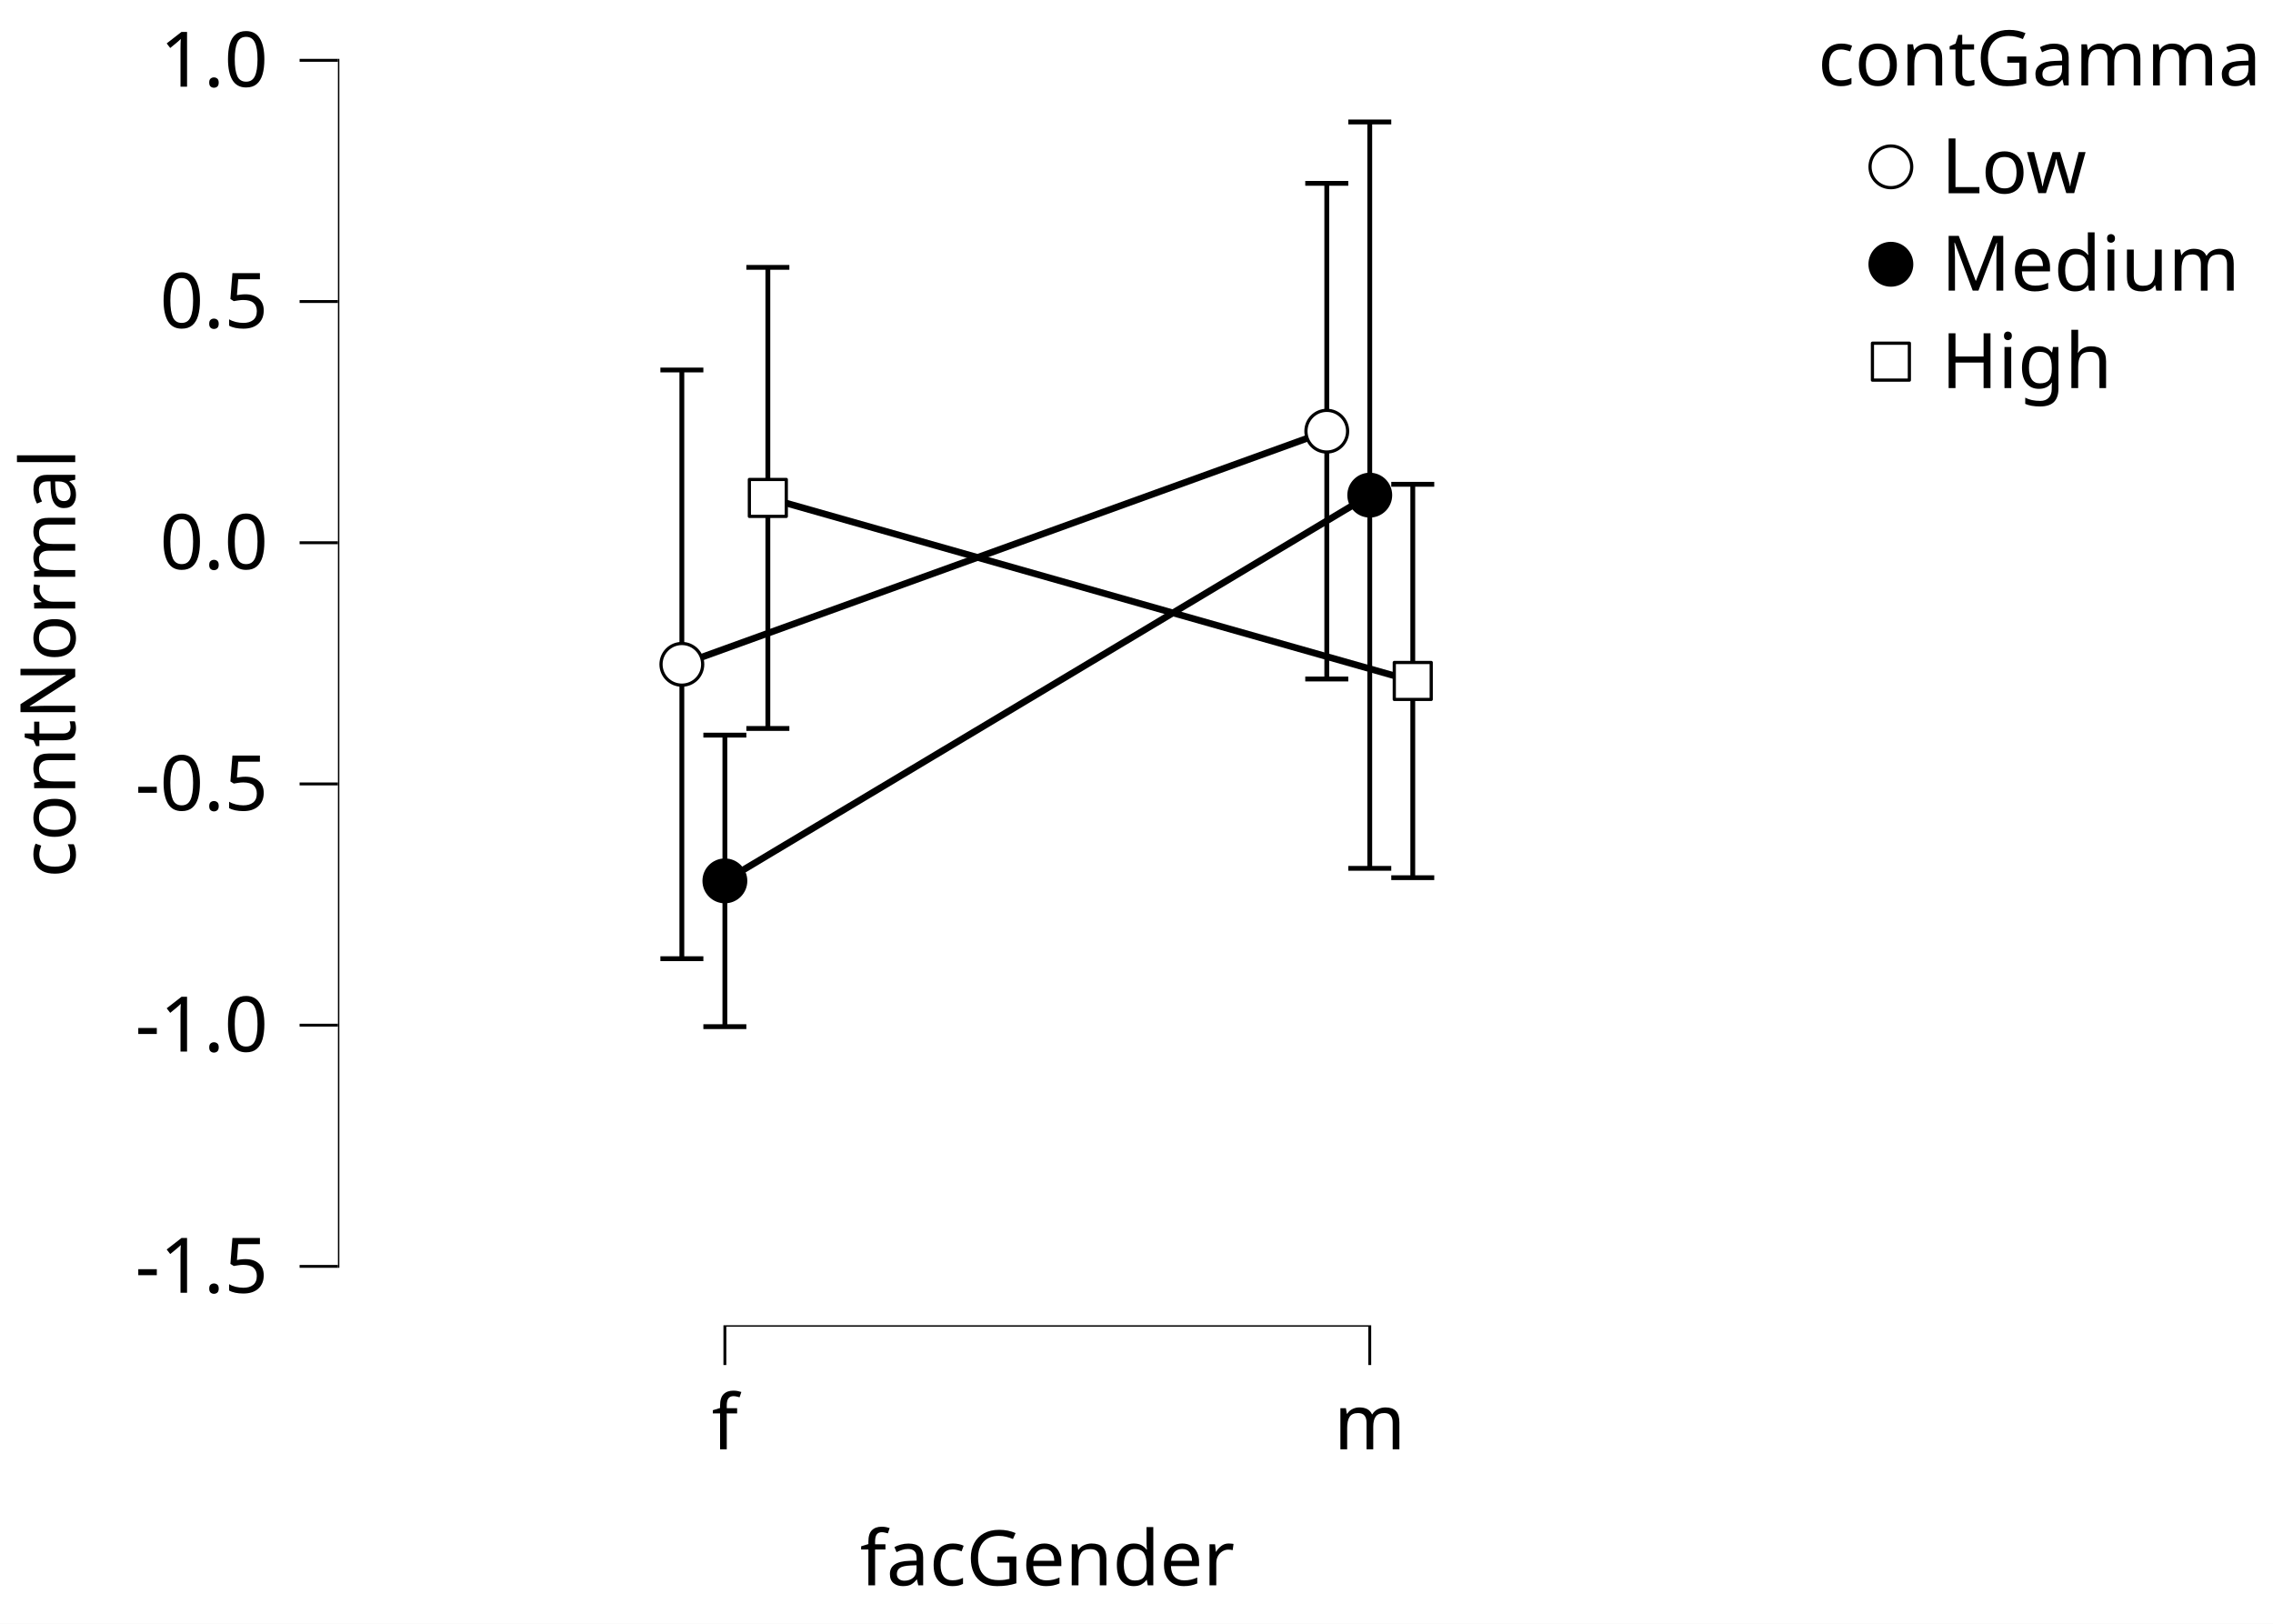
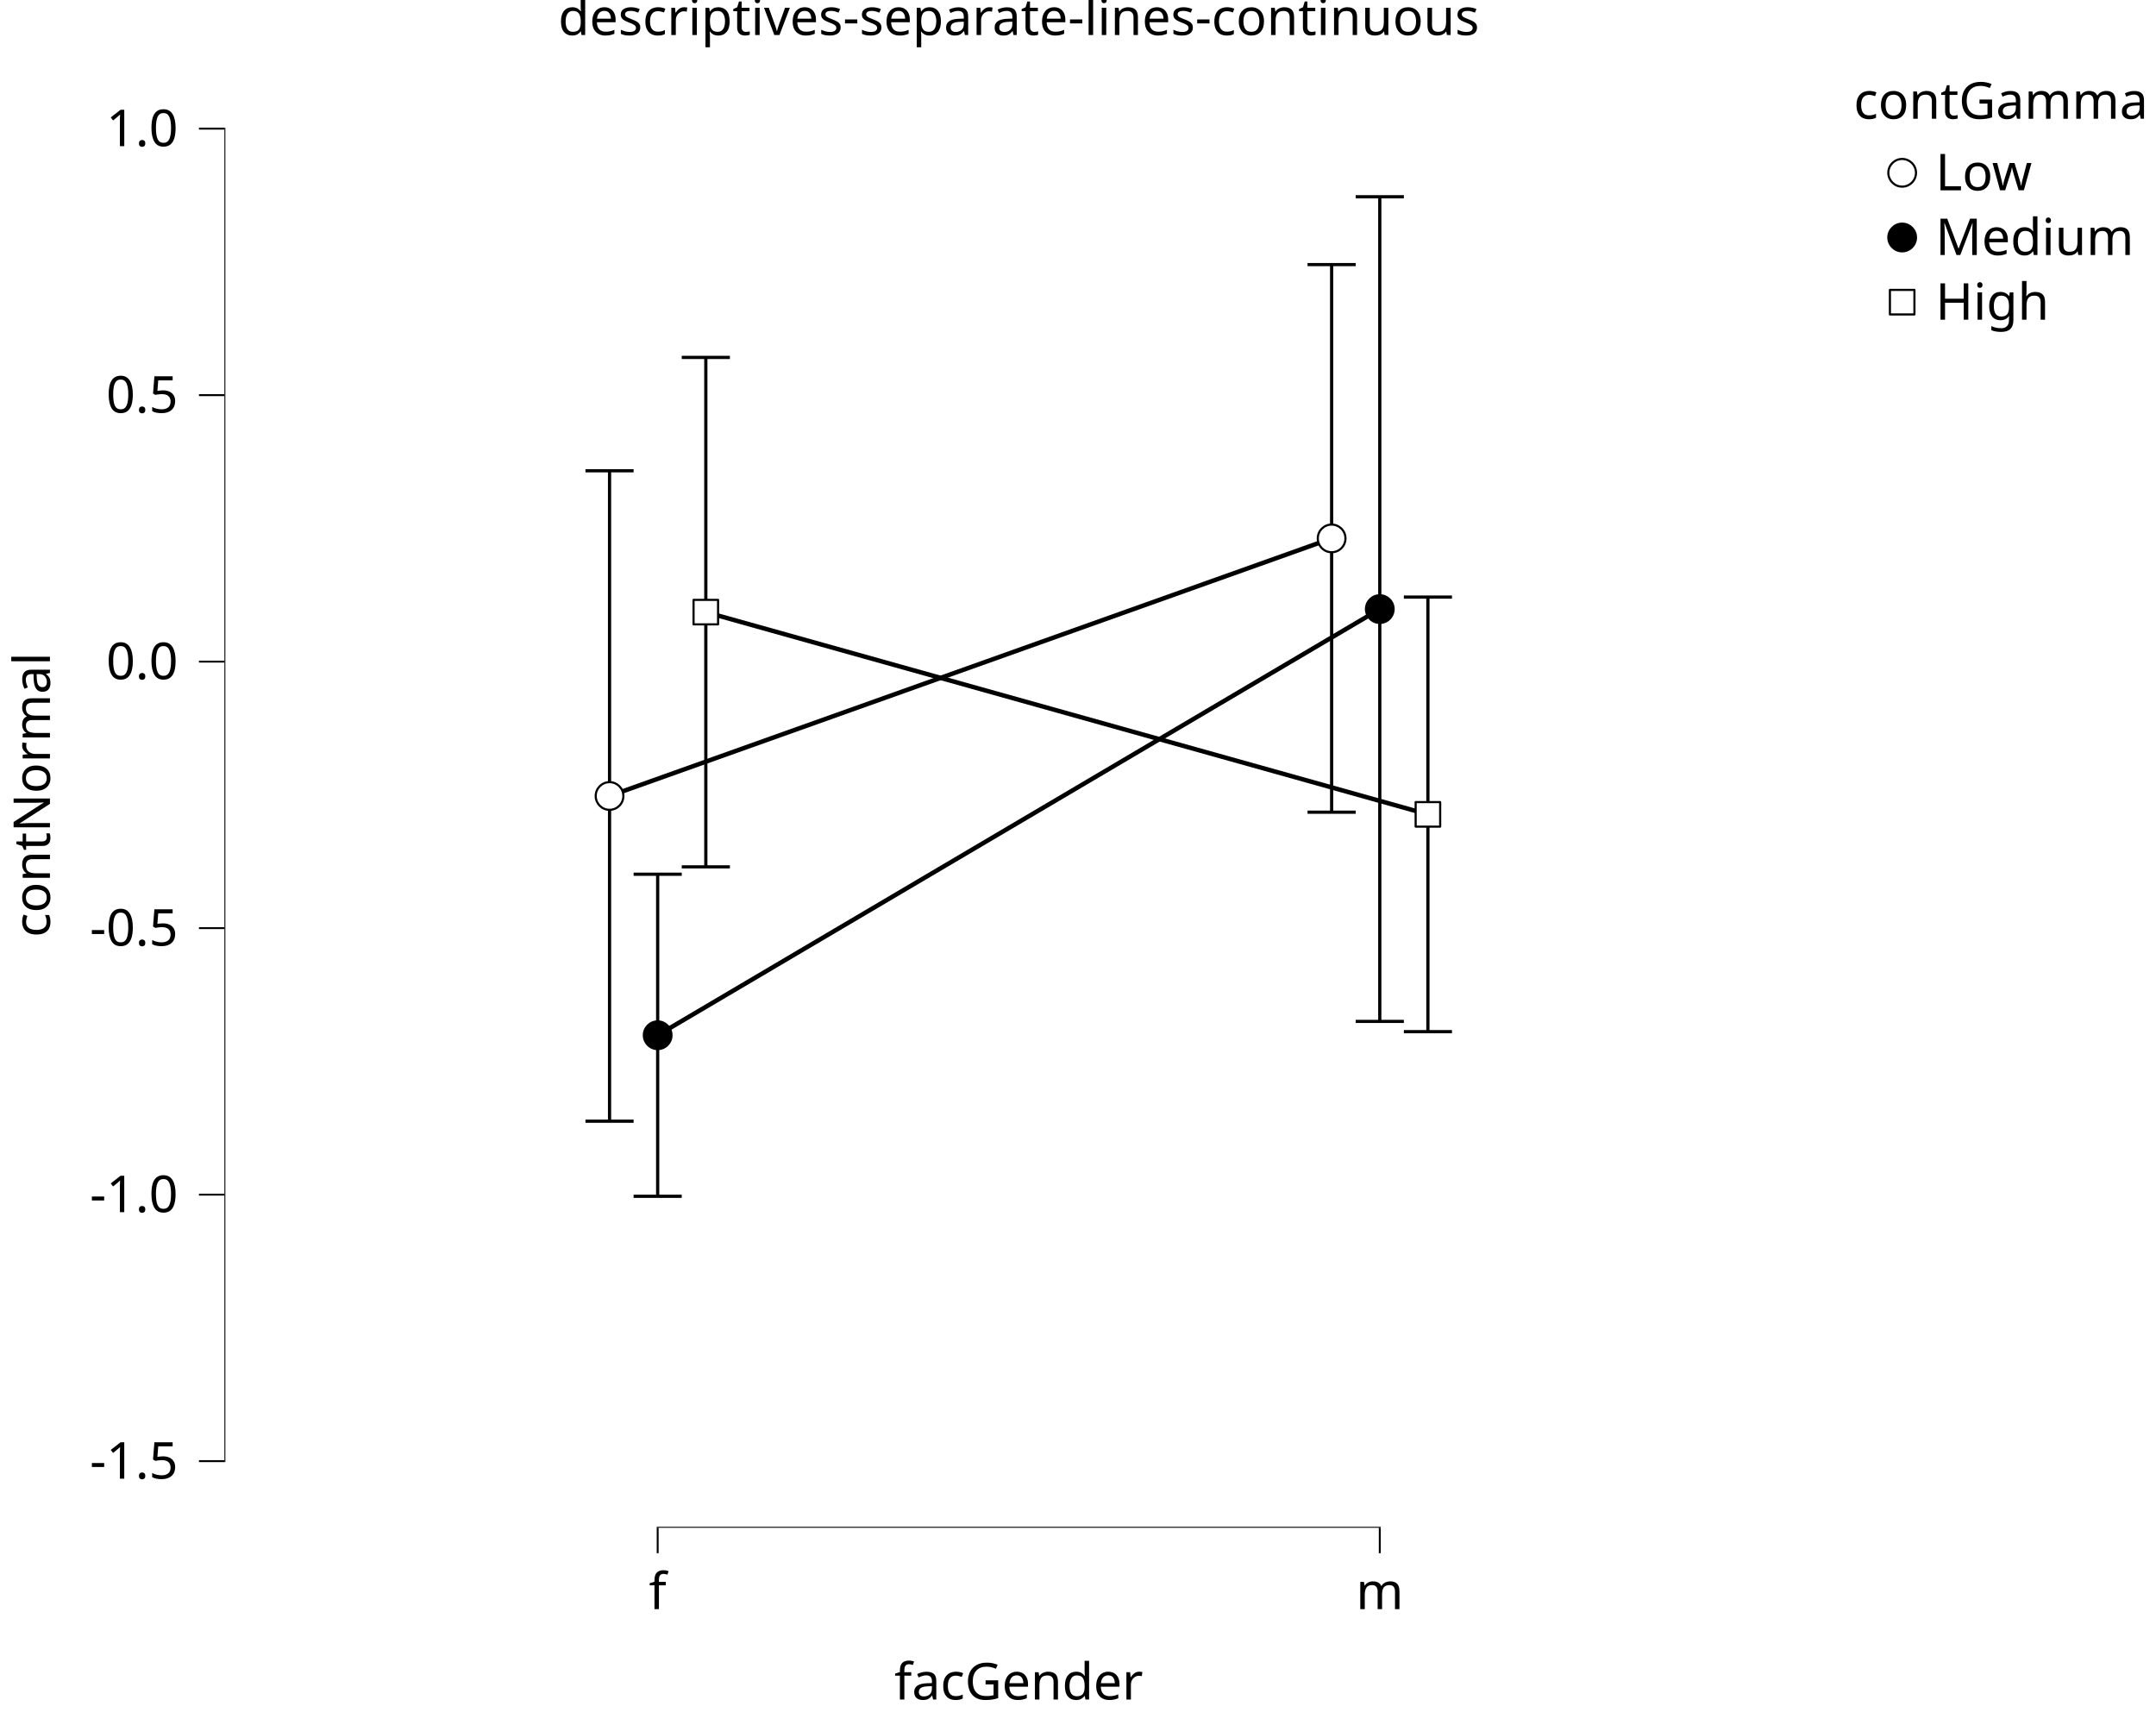
- <svg xmlns="http://www.w3.org/2000/svg" width="504.00pt" height="360.00pt" viewBox="0 0 504.00 360.00">
-   <g class="svglite">
-     <defs>
-       <style type="text/css">
+ <svg xmlns="http://www.w3.org/2000/svg" class="svglite" data-engine-version="2.0" width="720.00pt" height="576.00pt" viewBox="0 0 720.00 576.00">
+   <defs>
+     <style type="text/css">
    .svglite line, .svglite polyline, .svglite polygon, .svglite path, .svglite rect, .svglite circle {
      fill: none;
      stroke: #000000;
      stroke-linecap: round;
      stroke-linejoin: round;
      stroke-miterlimit: 10.00;
    }
-     .svglite text {
-       white-space: pre;
-     }
-     .svglite g.glyphgroup path {
-       fill: inherit;
-       stroke: none;
-     }
  </style>
-     </defs>
-     <rect width="100%" height="100%" style="stroke: none; fill: #FFFFFF;" />
-     <defs>
-       <clipPath id="cpMC4wMHw1MDQuMDB8MC4wMHwzNjAuMDA=">
-         <rect x="0.00" y="0.00" width="504.00" height="360.00" />
-       </clipPath>
-     </defs>
-     <g clip-path="url(#cpMC4wMHw1MDQuMDB8MC4wMHwzNjAuMDA=)">
-       <rect x="-0" y="0.00" width="504.00" height="360.00" style="stroke-width: 10.67; stroke: none;" />
-     </g>
-     <defs>
-       <clipPath id="cpNzQuOTN8Mzg5LjUyfDAuMDB8Mjk0LjE0">
-         <rect x="74.93" y="0.00" width="314.59" height="294.14" />
-       </clipPath>
-     </defs>
-     <g clip-path="url(#cpNzQuOTN8Mzg5LjUyfDAuMDB8Mjk0LjE0)">
-       <rect x="74.93" y="0.00" width="314.59" height="294.14" style="stroke-width: 10.67; stroke: none;" />
-       <polyline points="146.43,82.03 155.96,82.03 " style="stroke-width: 1.07; stroke-linecap: butt;" />
-       <polyline points="151.19,82.03 151.19,212.55 " style="stroke-width: 1.07; stroke-linecap: butt;" />
-       <polyline points="146.43,212.55 155.96,212.55 " style="stroke-width: 1.07; stroke-linecap: butt;" />
-       <polyline points="155.96,162.99 165.49,162.99 " style="stroke-width: 1.07; stroke-linecap: butt;" />
-       <polyline points="160.73,162.99 160.73,227.62 " style="stroke-width: 1.07; stroke-linecap: butt;" />
-       <polyline points="155.96,227.62 165.49,227.62 " style="stroke-width: 1.07; stroke-linecap: butt;" />
-       <polyline points="165.49,59.28 175.03,59.28 " style="stroke-width: 1.07; stroke-linecap: butt;" />
-       <polyline points="170.26,59.28 170.26,161.51 " style="stroke-width: 1.07; stroke-linecap: butt;" />
-       <polyline points="165.49,161.51 175.03,161.51 " style="stroke-width: 1.07; stroke-linecap: butt;" />
-       <polyline points="289.42,40.65 298.96,40.65 " style="stroke-width: 1.07; stroke-linecap: butt;" />
-       <polyline points="294.19,40.65 294.19,150.54 " style="stroke-width: 1.07; stroke-linecap: butt;" />
-       <polyline points="289.42,150.54 298.96,150.54 " style="stroke-width: 1.07; stroke-linecap: butt;" />
-       <polyline points="298.96,27.04 308.49,27.04 " style="stroke-width: 1.07; stroke-linecap: butt;" />
-       <polyline points="303.72,27.04 303.72,192.52 " style="stroke-width: 1.07; stroke-linecap: butt;" />
-       <polyline points="298.96,192.52 308.49,192.52 " style="stroke-width: 1.07; stroke-linecap: butt;" />
-       <polyline points="308.49,107.37 318.02,107.37 " style="stroke-width: 1.07; stroke-linecap: butt;" />
-       <polyline points="313.26,107.37 313.26,194.59 " style="stroke-width: 1.07; stroke-linecap: butt;" />
-       <polyline points="308.49,194.59 318.02,194.59 " style="stroke-width: 1.07; stroke-linecap: butt;" />
-       <polyline points="151.19,147.29 294.19,95.60 " style="stroke-width: 1.49; stroke-linecap: butt;" />
-       <polyline points="160.73,195.30 303.72,109.78 " style="stroke-width: 1.49; stroke-linecap: butt;" />
-       <polyline points="170.26,110.39 313.26,150.98 " style="stroke-width: 1.49; stroke-linecap: butt;" />
-       <circle cx="151.19" cy="147.29" r="4.62" style="stroke-width: 0.71; fill: #FFFFFF;" />
-       <circle cx="160.73" cy="195.30" r="4.62" style="stroke-width: 0.71; fill: #000000;" />
-       <rect x="166.16" y="106.30" width="8.19" height="8.19" style="stroke-width: 0.71; fill: #FFFFFF;" />
-       <circle cx="294.19" cy="95.60" r="4.62" style="stroke-width: 0.71; fill: #FFFFFF;" />
-       <circle cx="303.72" cy="109.78" r="4.62" style="stroke-width: 0.71; fill: #000000;" />
-       <rect x="309.16" y="146.88" width="8.19" height="8.19" style="stroke-width: 0.71; fill: #FFFFFF;" />
-       <line x1="160.41" y1="294.14" x2="304.04" y2="294.14" style="stroke-width: 0.64; stroke-linecap: butt;" />
-       <line x1="74.93" y1="281.09" x2="74.93" y2="13.05" style="stroke-width: 0.64; stroke-linecap: butt;" />
-       <rect x="74.93" y="0.00" width="314.59" height="294.14" style="stroke-width: 0.00; stroke: none;" />
-     </g>
-     <g clip-path="url(#cpMC4wMHw1MDQuMDB8MC4wMHwzNjAuMDA=)">
-       <polyline points="74.93,294.14 74.93,0.00 " style="stroke-width: 0.00; stroke: none; stroke-linecap: butt;" />
-       <text x="59.45" y="286.62" text-anchor="end" style="font-size: 17.00px; font-family: sans;" textLength="29.28px" lengthAdjust="spacingAndGlyphs">-1.5</text>
-       <text x="59.45" y="233.14" text-anchor="end" style="font-size: 17.00px; font-family: sans;" textLength="29.28px" lengthAdjust="spacingAndGlyphs">-1.0</text>
-       <text x="59.45" y="179.66" text-anchor="end" style="font-size: 17.00px; font-family: sans;" textLength="29.28px" lengthAdjust="spacingAndGlyphs">-0.5</text>
-       <text x="59.45" y="126.18" text-anchor="end" style="font-size: 17.00px; font-family: sans;" textLength="23.62px" lengthAdjust="spacingAndGlyphs">0.0</text>
-       <text x="59.45" y="72.70" text-anchor="end" style="font-size: 17.00px; font-family: sans;" textLength="23.62px" lengthAdjust="spacingAndGlyphs">0.5</text>
-       <text x="59.45" y="19.22" text-anchor="end" style="font-size: 17.00px; font-family: sans;" textLength="23.62px" lengthAdjust="spacingAndGlyphs">1.0</text>
-       <polyline points="66.43,280.77 74.93,280.77 " style="stroke-width: 0.64; stroke-linecap: butt;" />
-       <polyline points="66.43,227.29 74.93,227.29 " style="stroke-width: 0.64; stroke-linecap: butt;" />
-       <polyline points="66.43,173.81 74.93,173.81 " style="stroke-width: 0.64; stroke-linecap: butt;" />
-       <polyline points="66.43,120.33 74.93,120.33 " style="stroke-width: 0.64; stroke-linecap: butt;" />
-       <polyline points="66.43,66.85 74.93,66.85 " style="stroke-width: 0.64; stroke-linecap: butt;" />
-       <polyline points="66.43,13.37 74.93,13.37 " style="stroke-width: 0.64; stroke-linecap: butt;" />
-       <polyline points="74.93,294.14 389.52,294.14 " style="stroke-width: 0.00; stroke: none; stroke-linecap: butt;" />
-       <polyline points="160.73,302.64 160.73,294.14 " style="stroke-width: 0.64; stroke-linecap: butt;" />
-       <polyline points="303.72,302.64 303.72,294.14 " style="stroke-width: 0.64; stroke-linecap: butt;" />
-       <text x="160.73" y="321.32" text-anchor="middle" style="font-size: 17.00px; font-family: sans;" textLength="4.72px" lengthAdjust="spacingAndGlyphs">f</text>
-       <text x="303.72" y="321.32" text-anchor="middle" style="font-size: 17.00px; font-family: sans;" textLength="14.16px" lengthAdjust="spacingAndGlyphs">m</text>
-       <text x="232.23" y="351.49" text-anchor="middle" style="font-size: 17.00px; font-family: sans;" textLength="79.36px" lengthAdjust="spacingAndGlyphs">facGender</text>
-       <text transform="translate(16.68,147.07) rotate(-90)" text-anchor="middle" style="font-size: 17.00px; font-family: sans;" textLength="86.91px" lengthAdjust="spacingAndGlyphs">contNormal</text>
-       <rect x="400.48" y="-0" width="103.52" height="96.47" style="stroke-width: 0.75; stroke: none;" />
-       <rect x="400.48" y="-0" width="103.52" height="96.47" style="stroke-width: 10.67; stroke: none;" />
-       <text x="452.24" y="18.94" text-anchor="middle" style="font-size: 17.00px; font-family: sans;" textLength="92.56px" lengthAdjust="spacingAndGlyphs">contGamma</text>
-       <rect x="413.60" y="26.19" width="11.34" height="21.60" style="stroke-width: 10.67; stroke: none;" />
-       <circle cx="419.27" cy="36.99" r="4.62" style="stroke-width: 0.71; fill: #FFFFFF;" />
-       <rect x="413.60" y="47.79" width="11.34" height="21.60" style="stroke-width: 10.67; stroke: none;" />
-       <circle cx="419.27" cy="58.59" r="4.62" style="stroke-width: 0.71; fill: #000000;" />
-       <rect x="413.60" y="69.39" width="11.34" height="21.60" style="stroke-width: 10.67; stroke: none;" />
-       <rect x="415.18" y="76.09" width="8.19" height="8.19" style="stroke-width: 0.71; fill: #FFFFFF;" />
-       <text x="430.42" y="42.84" style="font-size: 17.00px; font-family: sans;" textLength="31.19px" lengthAdjust="spacingAndGlyphs">Low</text>
-       <text x="430.42" y="64.44" style="font-size: 17.00px; font-family: sans;" textLength="60.45px" lengthAdjust="spacingAndGlyphs">Medium</text>
-       <text x="430.42" y="86.04" style="font-size: 17.00px; font-family: sans;" textLength="34.97px" lengthAdjust="spacingAndGlyphs">High</text>
-     </g>
+   </defs>
+   <rect width="100%" height="100%" style="stroke: none; fill: #FFFFFF;" />
+   <defs>
+     <clipPath id="cpMC4wMHw3MjAuMDB8MC4wMHw1NzYuMDA=">
+       <rect x="0.00" y="0.00" width="720.00" height="576.00" />
+     </clipPath>
+   </defs>
+   <g clip-path="url(#cpMC4wMHw3MjAuMDB8MC4wMHw1NzYuMDA=)">
+     <rect x="0.00" y="0.00" width="720.00" height="576.00" style="stroke-width: 10.67; stroke: none;" />
+   </g>
+   <defs>
+     <clipPath id="cpNzQuOTR8NjA1LjQ3fDIwLjcxfDUxMC4xNA==">
+       <rect x="74.94" y="20.71" width="530.52" height="489.43" />
+     </clipPath>
+   </defs>
+   <g clip-path="url(#cpNzQuOTR8NjA1LjQ3fDIwLjcxfDUxMC4xNA==)">
+     <rect x="74.94" y="20.71" width="530.52" height="489.43" style="stroke-width: 10.67; stroke: none;" />
+     <polyline points="195.52,157.20 211.59,157.20 " style="stroke-width: 1.07; stroke-linecap: butt;" />
+     <polyline points="203.56,157.20 203.56,374.38 " style="stroke-width: 1.07; stroke-linecap: butt;" />
+     <polyline points="195.52,374.38 211.59,374.38 " style="stroke-width: 1.07; stroke-linecap: butt;" />
+     <polyline points="211.59,291.92 227.67,291.92 " style="stroke-width: 1.07; stroke-linecap: butt;" />
+     <polyline points="219.63,291.92 219.63,399.45 " style="stroke-width: 1.07; stroke-linecap: butt;" />
+     <polyline points="211.59,399.45 227.67,399.45 " style="stroke-width: 1.07; stroke-linecap: butt;" />
+     <polyline points="227.67,119.34 243.75,119.34 " style="stroke-width: 1.07; stroke-linecap: butt;" />
+     <polyline points="235.71,119.34 235.71,289.45 " style="stroke-width: 1.07; stroke-linecap: butt;" />
+     <polyline points="227.67,289.45 243.75,289.45 " style="stroke-width: 1.07; stroke-linecap: butt;" />
+     <polyline points="436.66,88.35 452.74,88.35 " style="stroke-width: 1.07; stroke-linecap: butt;" />
+     <polyline points="444.70,88.35 444.70,271.20 " style="stroke-width: 1.07; stroke-linecap: butt;" />
+     <polyline points="436.66,271.20 452.74,271.20 " style="stroke-width: 1.07; stroke-linecap: butt;" />
+     <polyline points="452.74,65.70 468.82,65.70 " style="stroke-width: 1.07; stroke-linecap: butt;" />
+     <polyline points="460.78,65.70 460.78,341.06 " style="stroke-width: 1.07; stroke-linecap: butt;" />
+     <polyline points="452.74,341.06 468.82,341.06 " style="stroke-width: 1.07; stroke-linecap: butt;" />
+     <polyline points="468.82,199.37 484.89,199.37 " style="stroke-width: 1.07; stroke-linecap: butt;" />
+     <polyline points="476.85,199.37 476.85,344.49 " style="stroke-width: 1.07; stroke-linecap: butt;" />
+     <polyline points="468.82,344.49 484.89,344.49 " style="stroke-width: 1.07; stroke-linecap: butt;" />
+     <polyline points="203.56,265.79 444.70,179.78 " style="stroke-width: 1.49; stroke-linecap: butt;" />
+     <polyline points="219.63,345.68 460.78,203.38 " style="stroke-width: 1.49; stroke-linecap: butt;" />
+     <polyline points="235.71,204.40 476.85,271.93 " style="stroke-width: 1.49; stroke-linecap: butt;" />
+     <circle cx="203.56" cy="265.79" r="4.62" style="stroke-width: 0.71; fill: #FFFFFF;" />
+     <circle cx="219.63" cy="345.68" r="4.62" style="stroke-width: 0.71; fill: #000000;" />
+     <rect x="231.61" y="200.30" width="8.19" height="8.19" style="stroke-width: 0.71; fill: #FFFFFF;" />
+     <circle cx="444.70" cy="179.78" r="4.62" style="stroke-width: 0.71; fill: #FFFFFF;" />
+     <circle cx="460.78" cy="203.38" r="4.62" style="stroke-width: 0.71; fill: #000000;" />
+     <rect x="472.76" y="267.83" width="8.19" height="8.19" style="stroke-width: 0.71; fill: #FFFFFF;" />
+     <line x1="219.31" y1="510.14" x2="461.10" y2="510.14" style="stroke-width: 0.64; stroke-linecap: butt;" />
+     <line x1="74.94" y1="488.21" x2="74.94" y2="42.64" style="stroke-width: 0.64; stroke-linecap: butt;" />
+     <rect x="74.94" y="20.71" width="530.52" height="489.43" style="stroke-width: 0.00; stroke: none;" />
+   </g>
+   <g clip-path="url(#cpMC4wMHw3MjAuMDB8MC4wMHw1NzYuMDA=)">
+     <polyline points="74.94,510.14 74.94,20.71 " style="stroke-width: 0.00; stroke: none; stroke-linecap: butt;" />
+     <text x="59.47" y="493.74" text-anchor="end" style="font-size: 17.00px; font-family: sans;" textLength="29.29px" lengthAdjust="spacingAndGlyphs">-1.5</text>
+     <text x="59.47" y="404.75" text-anchor="end" style="font-size: 17.00px; font-family: sans;" textLength="29.29px" lengthAdjust="spacingAndGlyphs">-1.0</text>
+     <text x="59.47" y="315.77" text-anchor="end" style="font-size: 17.00px; font-family: sans;" textLength="29.29px" lengthAdjust="spacingAndGlyphs">-0.5</text>
+     <text x="59.47" y="226.78" text-anchor="end" style="font-size: 17.00px; font-family: sans;" textLength="23.63px" lengthAdjust="spacingAndGlyphs">0.0</text>
+     <text x="59.47" y="137.79" text-anchor="end" style="font-size: 17.00px; font-family: sans;" textLength="23.63px" lengthAdjust="spacingAndGlyphs">0.5</text>
+     <text x="59.47" y="48.80" text-anchor="end" style="font-size: 17.00px; font-family: sans;" textLength="23.63px" lengthAdjust="spacingAndGlyphs">1.0</text>
+     <polyline points="66.44,487.89 74.94,487.89 " style="stroke-width: 0.64; stroke-linecap: butt;" />
+     <polyline points="66.44,398.91 74.94,398.91 " style="stroke-width: 0.64; stroke-linecap: butt;" />
+     <polyline points="66.44,309.92 74.94,309.92 " style="stroke-width: 0.64; stroke-linecap: butt;" />
+     <polyline points="66.44,220.93 74.94,220.93 " style="stroke-width: 0.64; stroke-linecap: butt;" />
+     <polyline points="66.44,131.94 74.94,131.94 " style="stroke-width: 0.64; stroke-linecap: butt;" />
+     <polyline points="66.44,42.95 74.94,42.95 " style="stroke-width: 0.64; stroke-linecap: butt;" />
+     <polyline points="74.94,510.14 605.47,510.14 " style="stroke-width: 0.00; stroke: none; stroke-linecap: butt;" />
+     <polyline points="219.63,518.64 219.63,510.14 " style="stroke-width: 0.64; stroke-linecap: butt;" />
+     <polyline points="460.78,518.64 460.78,510.14 " style="stroke-width: 0.64; stroke-linecap: butt;" />
+     <text x="219.63" y="537.32" text-anchor="middle" style="font-size: 17.00px; font-family: sans;" textLength="4.72px" lengthAdjust="spacingAndGlyphs">f</text>
+     <text x="460.78" y="537.32" text-anchor="middle" style="font-size: 17.00px; font-family: sans;" textLength="14.17px" lengthAdjust="spacingAndGlyphs">m</text>
+     <text x="340.21" y="567.49" text-anchor="middle" style="font-size: 17.00px; font-family: sans;" textLength="79.40px" lengthAdjust="spacingAndGlyphs">facGender</text>
+     <text transform="translate(16.68,265.42) rotate(-90)" text-anchor="middle" style="font-size: 17.00px; font-family: sans;" textLength="86.93px" lengthAdjust="spacingAndGlyphs">contNormal</text>
+     <rect x="616.43" y="20.71" width="103.57" height="96.47" style="stroke-width: 0.75; stroke: none;" />
+     <rect x="616.43" y="20.71" width="103.57" height="96.47" style="stroke-width: 10.67; stroke: none;" />
+     <text x="668.21" y="39.65" text-anchor="middle" style="font-size: 17.00px; font-family: sans;" textLength="92.62px" lengthAdjust="spacingAndGlyphs">contGamma</text>
+     <rect x="629.57" y="46.90" width="11.34" height="21.60" style="stroke-width: 10.67; stroke: none;" />
+     <circle cx="635.23" cy="57.70" r="4.62" style="stroke-width: 0.71; fill: #FFFFFF;" />
+     <rect x="629.57" y="68.50" width="11.34" height="21.60" style="stroke-width: 10.67; stroke: none;" />
+     <circle cx="635.23" cy="79.30" r="4.62" style="stroke-width: 0.71; fill: #000000;" />
+     <rect x="629.57" y="90.10" width="11.34" height="21.60" style="stroke-width: 10.67; stroke: none;" />
+     <rect x="631.14" y="96.80" width="8.19" height="8.19" style="stroke-width: 0.71; fill: #FFFFFF;" />
+     <text x="646.38" y="63.55" style="font-size: 17.00px; font-family: sans;" textLength="31.19px" lengthAdjust="spacingAndGlyphs">Low</text>
+     <text x="646.38" y="85.15" style="font-size: 17.00px; font-family: sans;" textLength="60.48px" lengthAdjust="spacingAndGlyphs">Medium</text>
+     <text x="646.38" y="106.75" style="font-size: 17.00px; font-family: sans;" textLength="34.97px" lengthAdjust="spacingAndGlyphs">High</text>
+     <text x="340.21" y="11.70" text-anchor="middle" style="font-size: 17.00px; font-family: sans;" textLength="290.14px" lengthAdjust="spacingAndGlyphs">descriptives-separate-lines-continuous</text>
  </g>
</svg>
